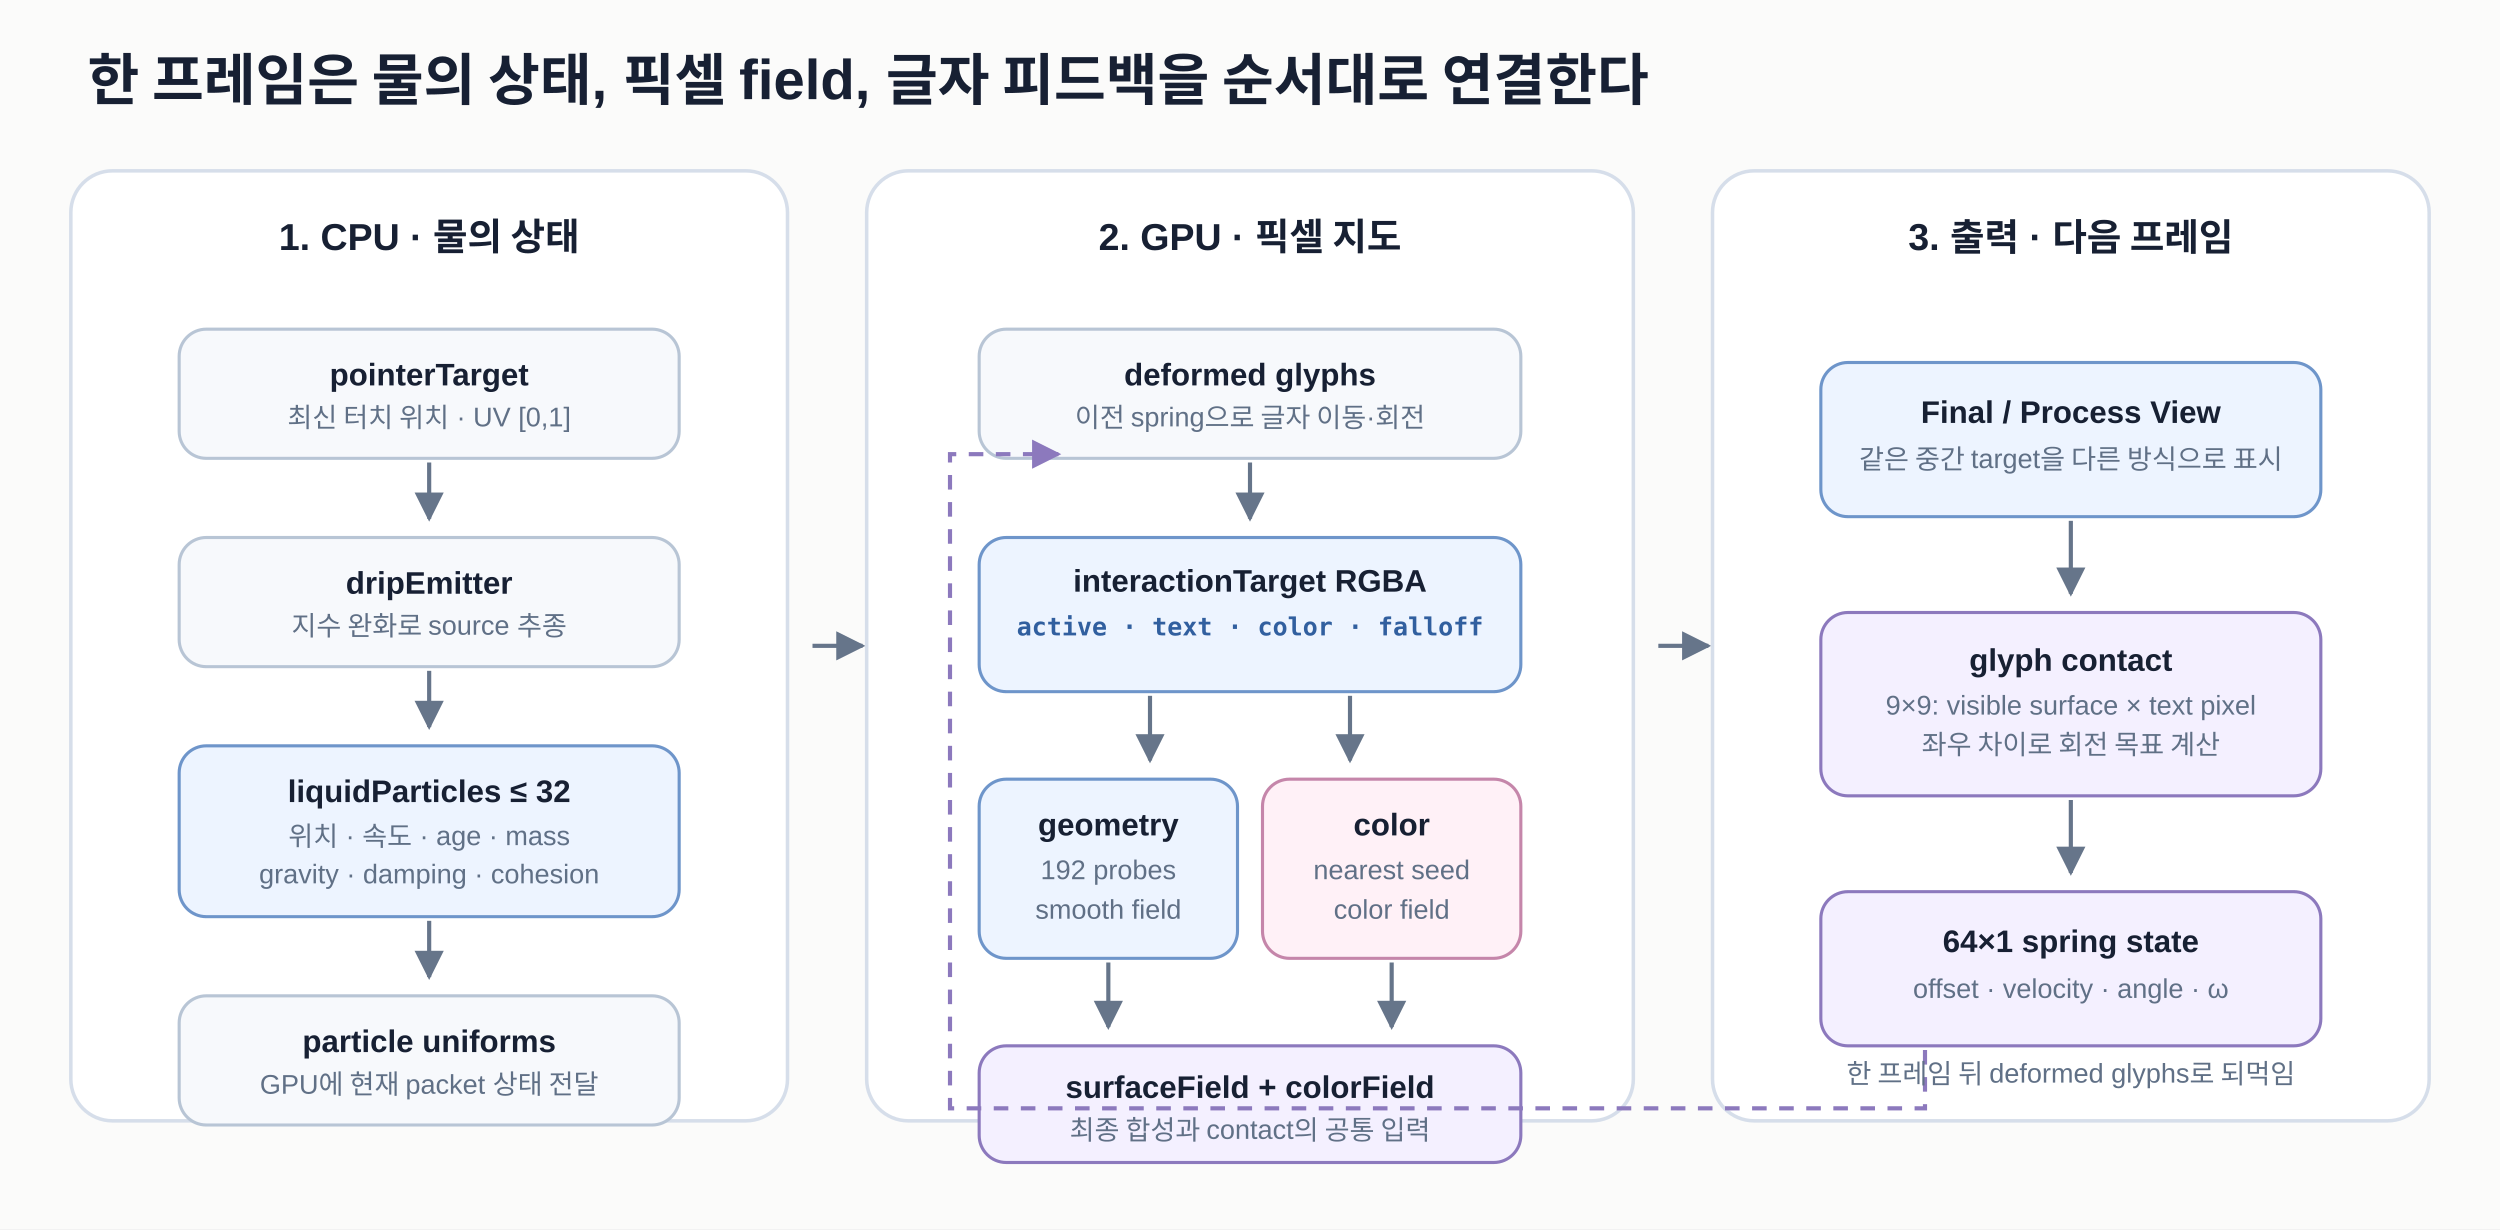
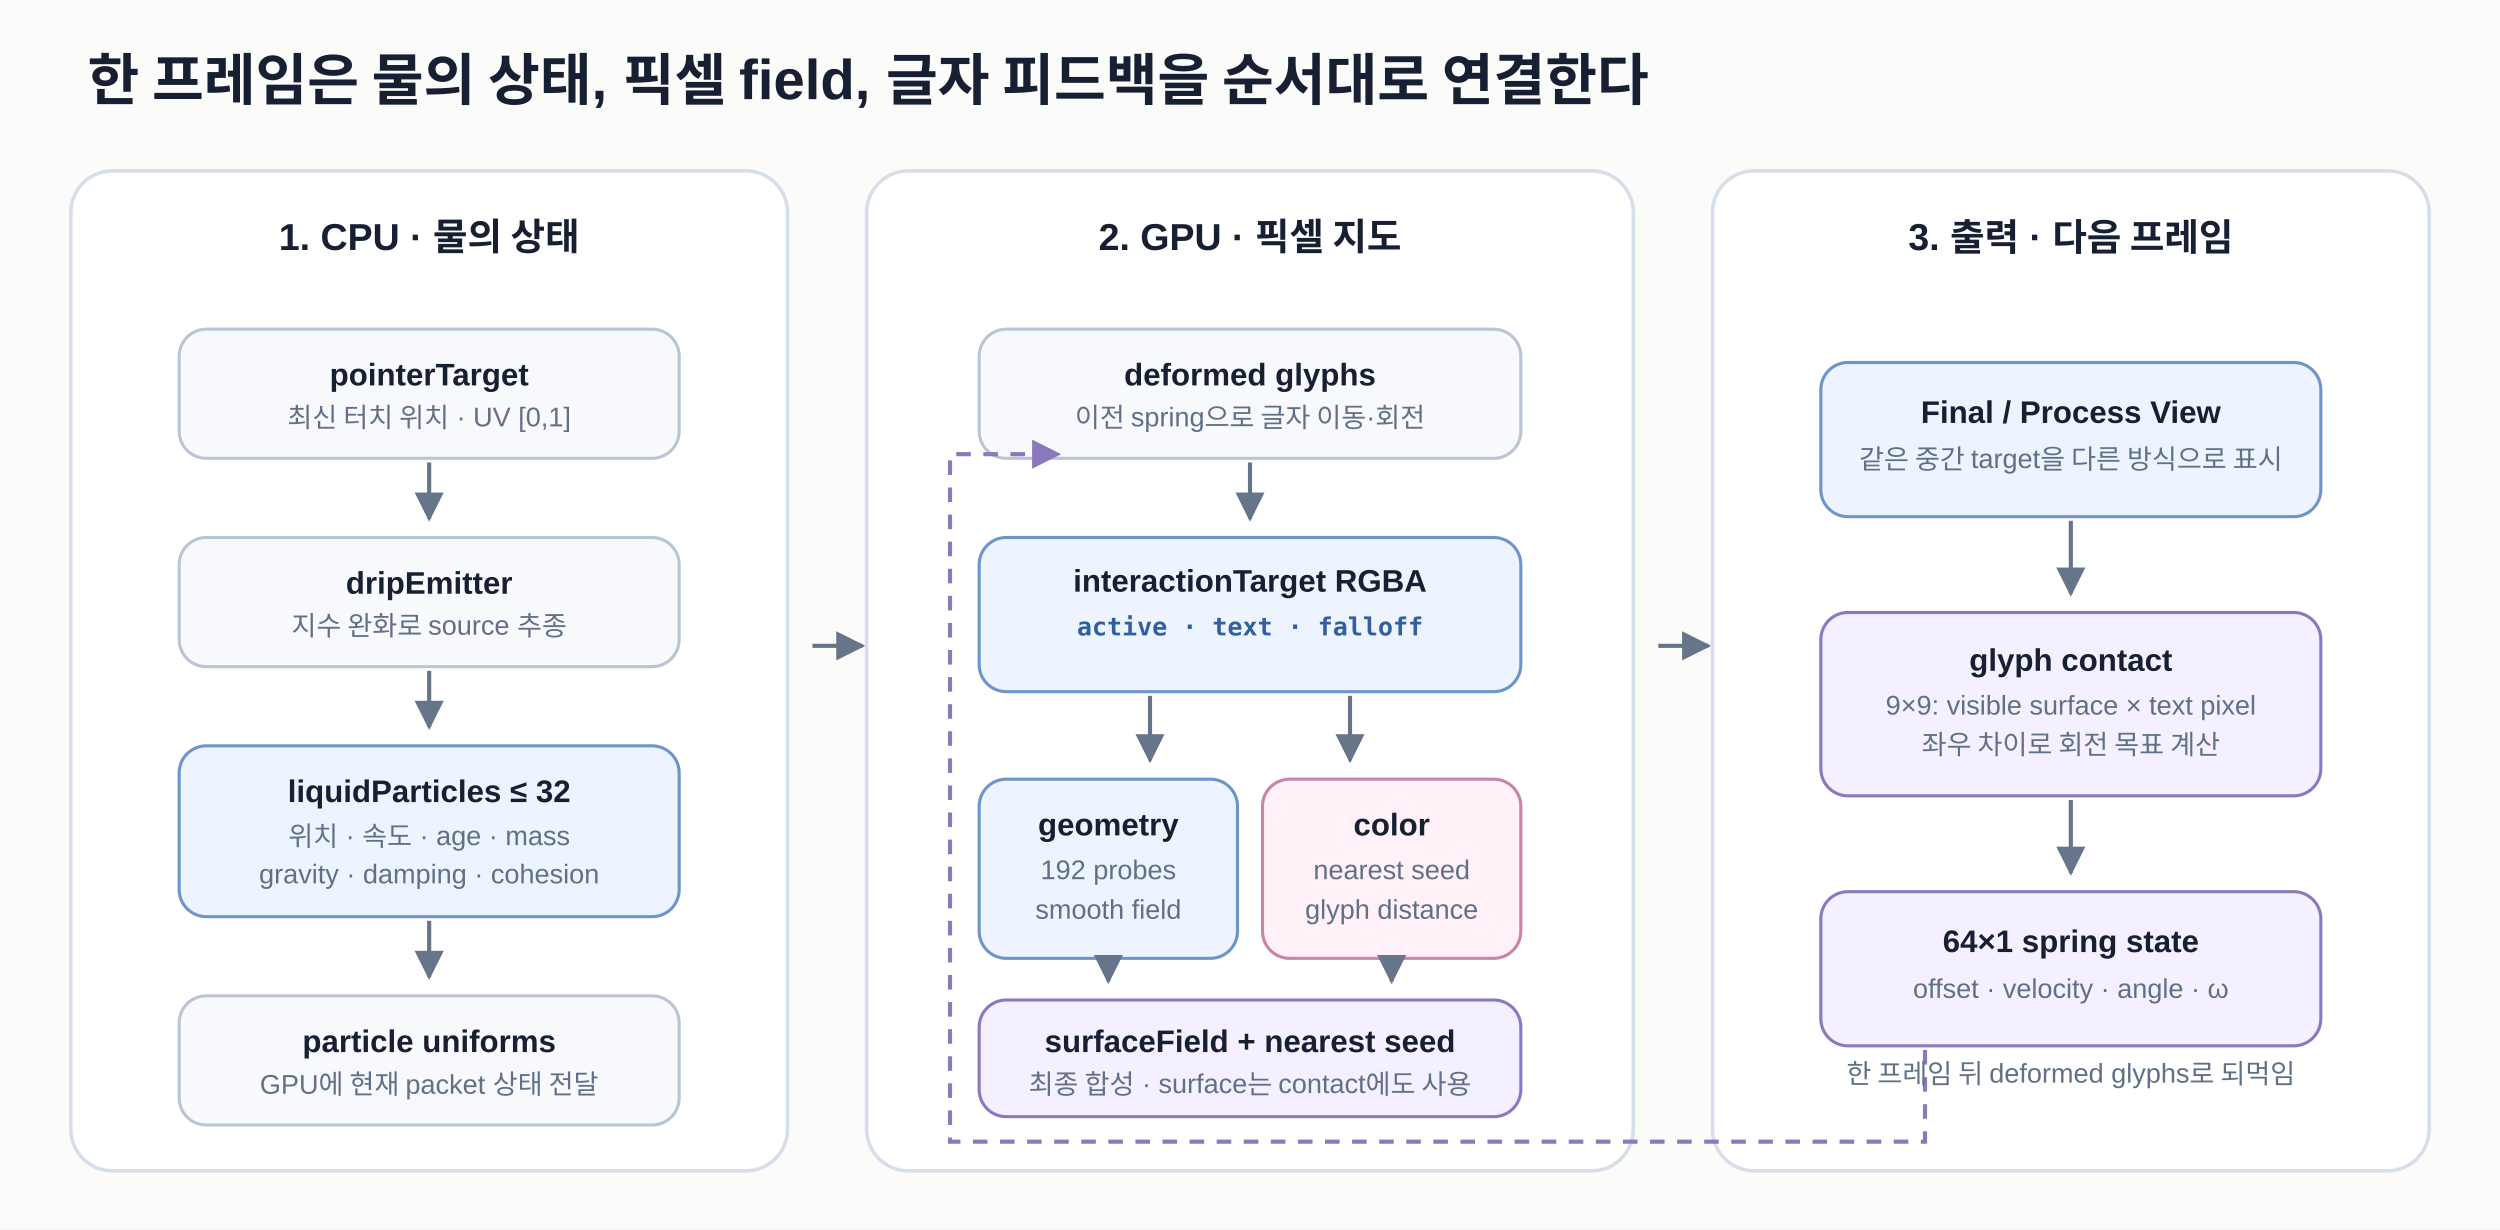
<svg xmlns="http://www.w3.org/2000/svg" width="1200" height="590" viewBox="0 0 1200 590" role="img" aria-labelledby="title desc">
  <defs>
    <style>
      .title { font: 700 27px Arial, 'Apple SD Gothic Neo', sans-serif; fill: #172033; }
      .head { font: 700 18px Arial, 'Apple SD Gothic Neo', sans-serif; fill: #172033; text-anchor: middle; }
      .label { font: 700 15px Arial, 'Apple SD Gothic Neo', sans-serif; fill: #172033; text-anchor: middle; }
      .small { font: 400 13px Arial, 'Apple SD Gothic Neo', sans-serif; fill: #607086; text-anchor: middle; }
      .mono { font: 700 12px ui-monospace, SFMono-Regular, Menlo, monospace; fill: #315f9f; text-anchor: middle; }
      .panel { fill: #fff; stroke: #d6deea; stroke-width: 1.7; }
      .box { fill: #f7f9fc; stroke: #b8c5d5; stroke-width: 1.5; }
      .blue { fill: #edf4ff; stroke: #6e95ca; }
      .pink { fill: #fff1f7; stroke: #c586aa; }
      .purple { fill: #f4f0ff; stroke: #8c79bd; }
      .arrow { fill: none; stroke: #66758a; stroke-width: 2; }
    </style>
    <marker id="arrow" viewBox="0 0 10 10" refX="9" refY="5" markerWidth="7" markerHeight="7" orient="auto">
      <path d="M0 0L10 5L0 10Z" fill="#66758a" />
    </marker>
    <marker id="purpleArrow" viewBox="0 0 10 10" refX="9" refY="5" markerWidth="7" markerHeight="7" orient="auto">
      <path d="M0 0L10 5L0 10Z" fill="#8c79bd" />
    </marker>
  </defs>
  <rect width="1200" height="590" fill="#fbfbfa" />
  <text class="title" x="42" y="48">한 프레임은 물의 상태, 픽셀 field, 글자 피드백을 순서대로 연결한다</text>
  <g transform="translate(34 82)">
-     <rect class="panel" width="344" height="456" rx="20" />
+     <rect class="panel" width="344" height="480" rx="20" />
    <text class="head" x="172" y="38">1. CPU · 물의 상태</text>
    <g transform="translate(52 76)">
      <rect class="box" width="240" height="62" rx="13" />
      <text class="label" x="120" y="27">pointerTarget</text>
      <text class="small" x="120" y="47">최신 터치 위치 · UV [0,1]</text>
      <path class="arrow" d="M120 64V91" marker-end="url(#arrow)" />
      <rect class="box" y="100" width="240" height="62" rx="13" />
      <text class="label" x="120" y="127">dripEmitter</text>
      <text class="small" x="120" y="147">지수 완화로 source 추종</text>
      <path class="arrow" d="M120 164V191" marker-end="url(#arrow)" />
      <rect class="box blue" y="200" width="240" height="82" rx="13" />
      <text class="label" x="120" y="227">liquidParticles ≤ 32</text>
      <text class="small" x="120" y="248">위치 · 속도 · age · mass</text>
      <text class="small" x="120" y="266">gravity · damping · cohesion</text>
      <path class="arrow" d="M120 284V311" marker-end="url(#arrow)" />
      <rect class="box" y="320" width="240" height="62" rx="13" />
      <text class="label" x="120" y="347">particle uniforms</text>
      <text class="small" x="120" y="367">GPU에 현재 packet 상태 전달</text>
    </g>
  </g>
  <path class="arrow" d="M390 310H414" marker-end="url(#arrow)" />
  <g transform="translate(416 82)">
-     <rect class="panel" width="368" height="456" rx="20" />
+     <rect class="panel" width="368" height="480" rx="20" />
    <text class="head" x="184" y="38">2. GPU · 픽셀 지도</text>
    <g transform="translate(54 76)">
      <rect class="box" width="260" height="62" rx="13" />
      <text class="label" x="130" y="27">deformed glyphs</text>
      <text class="small" x="130" y="47">이전 spring으로 글자 이동·회전</text>
      <path class="arrow" d="M130 64V91" marker-end="url(#arrow)" />
      <rect class="box blue" y="100" width="260" height="74" rx="13" />
      <text class="label" x="130" y="126">interactionTarget RGBA</text>
-       <text class="mono" x="130" y="147">active · text · color · falloff</text>
+       <text class="mono" x="130" y="147">active · text · falloff</text>
      <path class="arrow" d="M82 176V207" marker-end="url(#arrow)" />
      <path class="arrow" d="M178 176V207" marker-end="url(#arrow)" />
      <rect class="box blue" y="216" width="124" height="86" rx="13" />
      <text class="label" x="62" y="243">geometry</text>
      <text class="small" x="62" y="264">192 probes</text>
      <text class="small" x="62" y="283">smooth field</text>
      <rect class="box pink" x="136" y="216" width="124" height="86" rx="13" />
      <text class="label" x="198" y="243">color</text>
      <text class="small" x="198" y="264">nearest seed</text>
-       <text class="small" x="198" y="283">color field</text>
-       <path class="arrow" d="M62 304V335" marker-end="url(#arrow)" />
-       <path class="arrow" d="M198 304V335" marker-end="url(#arrow)" />
-       <rect class="box purple" y="344" width="260" height="56" rx="13" />
-       <text class="label" x="130" y="369">surfaceField + colorField</text>
-       <text class="small" x="130" y="389">최종 합성과 contact의 공통 입력</text>
+       <text class="small" x="198" y="283">glyph distance</text>
+       <path class="arrow" d="M62 304V313" marker-end="url(#arrow)" />
+       <path class="arrow" d="M198 304V313" marker-end="url(#arrow)" />
+       <rect class="box purple" y="322" width="260" height="56" rx="13" />
+       <text class="label" x="130" y="347">surfaceField + nearest seed</text>
+       <text class="small" x="130" y="367">최종 합성 · surface는 contact에도 사용</text>
    </g>
  </g>
  <path class="arrow" d="M796 310H820" marker-end="url(#arrow)" />
  <g transform="translate(822 82)">
-     <rect class="panel" width="344" height="456" rx="20" />
+     <rect class="panel" width="344" height="480" rx="20" />
    <text class="head" x="172" y="38">3. 출력 · 다음 프레임</text>
    <g transform="translate(52 92)">
      <rect class="box blue" width="240" height="74" rx="13" />
      <text class="label" x="120" y="29">Final / Process View</text>
      <text class="small" x="120" y="51">같은 중간 target을 다른 방식으로 표시</text>
      <path class="arrow" d="M120 76V111" marker-end="url(#arrow)" />
      <rect class="box purple" y="120" width="240" height="88" rx="13" />
      <text class="label" x="120" y="148">glyph contact</text>
      <text class="small" x="120" y="169">9×9: visible surface × text pixel</text>
      <text class="small" x="120" y="188">좌우 차이로 회전 목표 계산</text>
      <path class="arrow" d="M120 210V245" marker-end="url(#arrow)" />
      <rect class="box purple" y="254" width="240" height="74" rx="13" />
      <text class="label" x="120" y="283">64×1 spring state</text>
      <text class="small" x="120" y="305">offset · velocity · angle · ω</text>
-       <path d="M50 330V358H-418V44H-366" fill="none" stroke="#8c79bd" stroke-width="2" stroke-dasharray="7 6" marker-end="url(#purpleArrow)" />
+       <path d="M50 330V374H-418V44H-366" fill="none" stroke="#8c79bd" stroke-width="2" stroke-dasharray="7 6" marker-end="url(#purpleArrow)" />
      <text class="small" x="120" y="346">한 프레임 뒤 deformed glyphs로 되먹임</text>
    </g>
  </g>
</svg>
